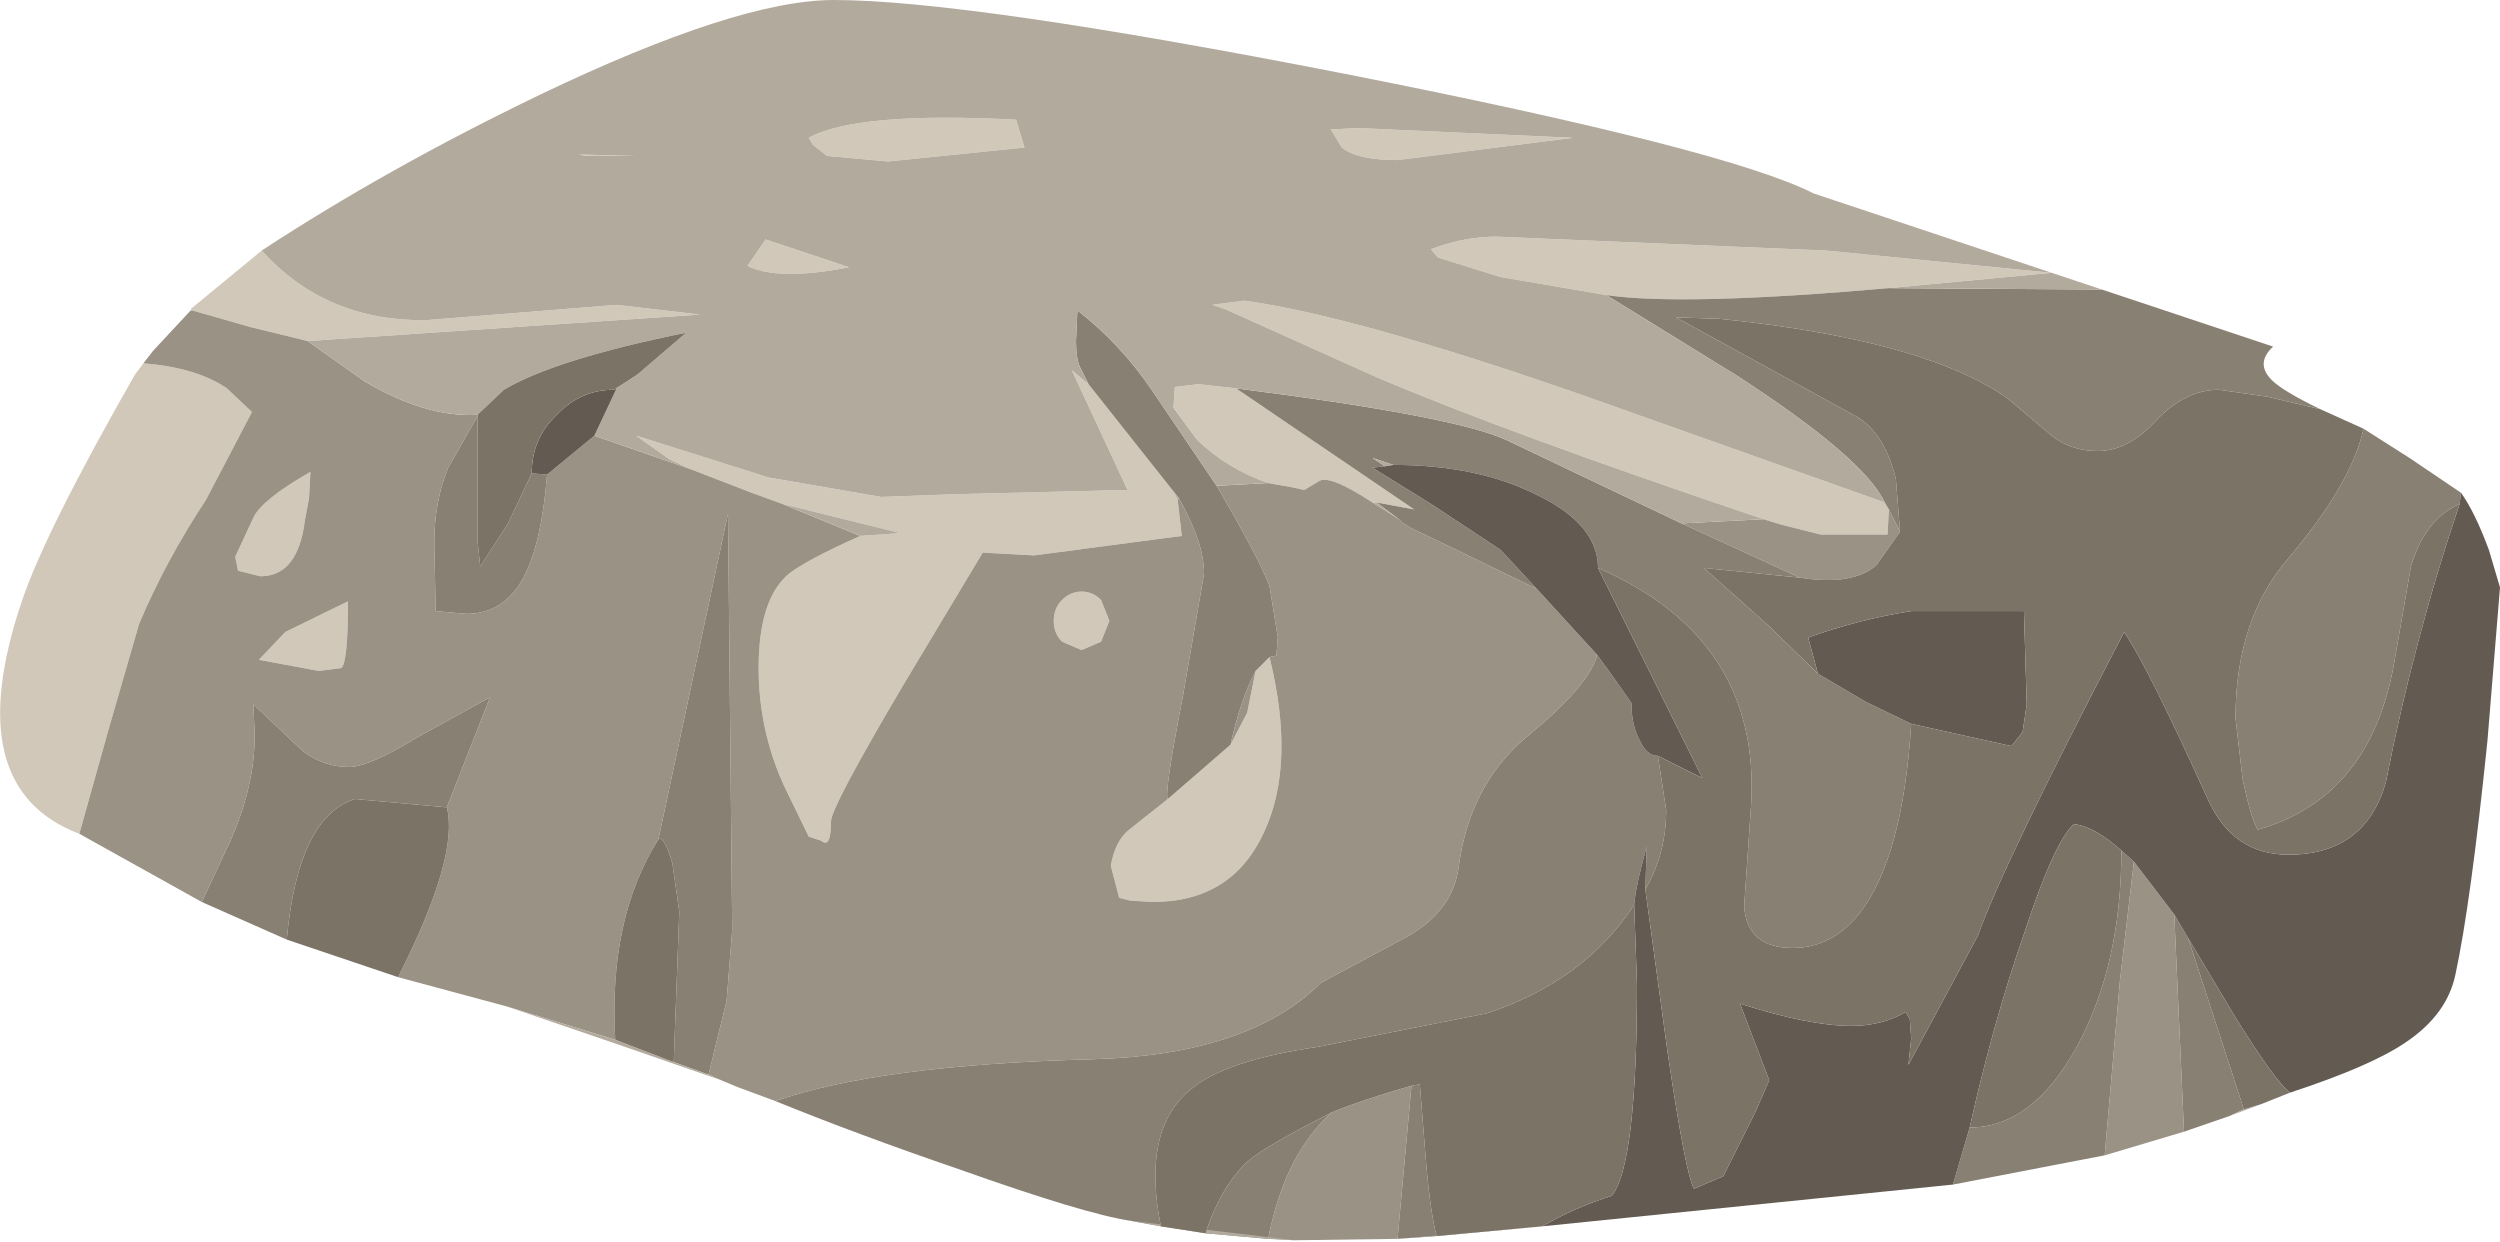
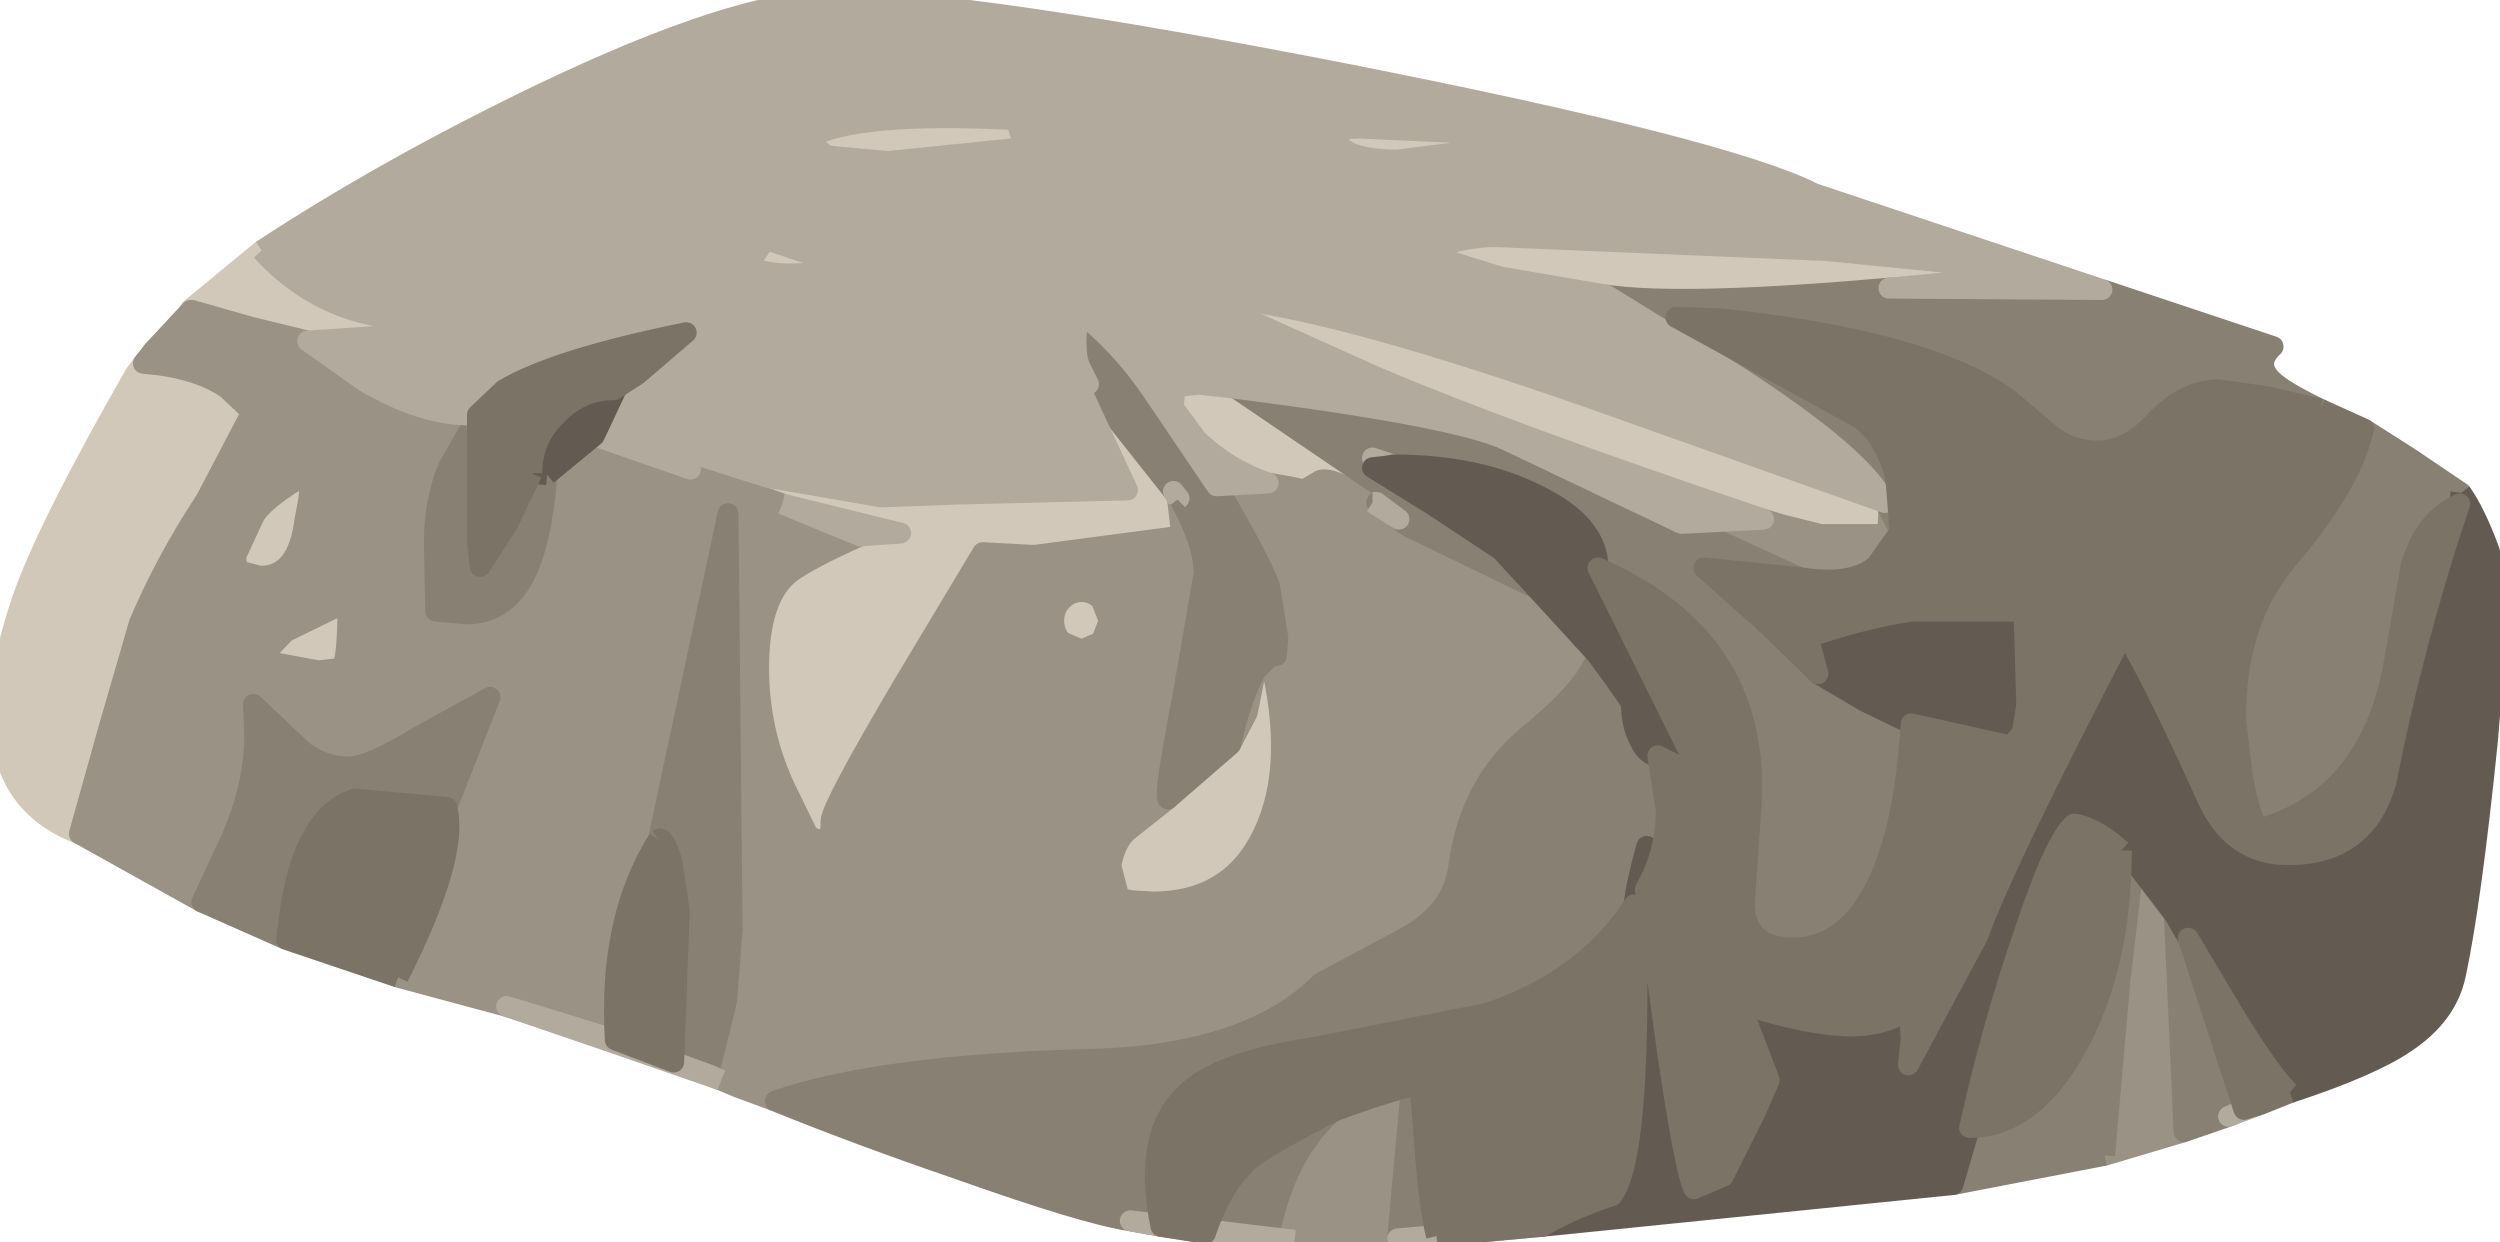
<svg xmlns="http://www.w3.org/2000/svg" xmlns:xlink="http://www.w3.org/1999/xlink" viewBox="0 0 89.8 44.6" preserveAspectRatio="none" height="44.6px" width="89.8px">
  <g transform="matrix(1.0, 0.0, 0.0, 1.0, 0.0, 0.0)">
    <use height="44.6" transform="matrix(1.0, 0.0, 0.0, 1.0, 0.0, 0.0)" width="89.8" xlink:href="#shape0" />
  </g>
  <defs>
    <g id="shape0">
-       <path d="M6.9 11.15 L6.85 11.1 9.4 9.0 Q11.7 11.55 15.3 11.5 L22.15 10.95 25.15 11.3 11.05 12.25 9.0 11.75 6.9 11.15 M2.85 29.95 Q-1.5 28.3 0.8 21.55 1.65 19.05 4.85 13.45 L5.15 13.05 Q7.05 13.2 8.15 13.95 L9.05 14.8 7.4 17.95 Q5.95 20.15 5.0 22.4 L3.9 26.2 2.85 29.95 M9.3 23.7 L10.25 22.7 12.5 21.6 Q12.5 23.85 12.25 24.0 L11.45 24.1 9.3 23.7 M8.55 20.5 L8.45 20.0 9.1 18.6 Q9.4 17.95 11.15 16.95 L11.1 17.9 10.95 18.7 Q10.7 20.7 9.35 20.7 L8.55 20.5 M48.8 4.6 L56.5 4.95 50.2 5.75 Q48.75 5.75 48.2 5.3 L47.8 4.65 48.8 4.6 M45.55 17.35 Q44.1 16.85 43.0 15.8 L42.15 14.65 42.2 13.9 43.05 13.8 44.4 13.95 50.8 18.3 49.45 18.05 49.3 18.05 Q47.7 17.0 47.35 17.3 L46.85 17.6 46.4 17.5 45.55 17.35 M63.35 18.65 Q54.15 15.55 49.45 13.55 L44.0 11.1 43.55 10.95 44.7 10.8 Q48.7 11.35 57.0 14.25 L67.7 18.05 67.85 18.3 67.8 19.2 65.4 19.2 64.0 18.85 63.35 18.65 M57.7 10.6 L53.9 9.95 51.65 9.25 51.4 8.95 Q52.6 8.5 53.75 8.5 L65.6 9.0 73.7 9.8 67.85 10.35 Q60.45 11.0 57.7 10.6 M24.8 16.85 L24.05 16.5 22.85 15.65 27.6 17.15 31.65 17.85 34.35 17.75 40.5 17.6 38.5 13.3 39.1 13.8 42.15 17.65 42.3 17.95 42.45 19.25 37.15 19.95 35.3 19.85 32.45 24.6 Q29.85 29.0 29.85 29.5 29.85 30.5 29.5 30.2 L29.05 30.05 28.15 28.2 Q27.25 26.2 27.25 24.0 27.25 21.5 28.35 20.6 29.0 20.1 30.9 19.25 L32.35 19.15 28.1 18.1 27.0 17.7 24.8 16.85 M36.8 5.3 L31.9 5.8 29.7 5.6 29.2 5.2 29.05 4.95 Q30.8 4.0 36.5 4.3 L36.8 5.3 M20.8 5.55 L22.8 5.6 21.05 5.6 20.8 5.55 M30.5 9.6 Q27.95 10.1 26.85 9.55 L27.5 8.6 30.5 9.6 M41.95 28.7 L44.2 26.75 44.8 25.6 45.1 24.1 45.6 23.6 Q46.55 27.45 45.4 29.9 44.25 32.4 41.4 32.4 L40.6 32.35 40.2 32.25 39.9 31.1 Q40.05 30.25 40.5 29.85 L41.95 28.7 M38.15 23.05 Q37.85 22.75 37.85 22.3 37.85 21.85 38.15 21.55 38.45 21.25 38.85 21.25 39.25 21.25 39.55 21.55 L39.85 22.3 39.55 23.05 38.85 23.35 38.15 23.05" fill="#d2c8ba" fill-rule="evenodd" stroke="none" />
-       <path d="M78.45 40.65 L75.6 41.5 76.15 35.2 76.65 30.95 78.1 32.85 78.45 40.65 M50.2 44.5 L46.5 44.55 45.55 44.5 Q46.15 41.45 47.85 39.95 48.95 39.5 50.7 39.0 L50.2 44.5 M27.85 39.55 L26.5 39.05 25.9 38.8 25.45 38.6 26.1 35.95 26.3 33.4 26.15 18.45 23.65 30.15 Q21.85 33.0 22.1 37.35 L18.2 36.15 14.3 35.1 Q16.5 30.75 16.05 29.0 L17.6 25.05 15.05 26.45 Q13.25 27.55 12.55 27.55 11.65 27.55 10.9 27.0 L9.1 25.3 9.15 26.4 Q9.15 28.2 8.3 30.15 L7.25 32.4 2.85 29.95 3.9 26.2 5.0 22.4 Q5.95 20.15 7.4 17.95 L9.05 14.8 8.15 13.95 Q7.05 13.2 5.15 13.05 L5.5 12.6 6.85 11.15 6.9 11.15 9.0 11.75 11.05 12.25 13.1 13.7 Q15.3 15.0 17.15 14.9 L17.15 14.95 16.1 16.8 Q15.6 18.0 15.6 19.5 L15.65 21.95 16.75 22.05 Q18.1 22.05 18.8 20.75 19.45 19.55 19.65 17.05 L21.35 15.65 24.8 16.85 27.0 17.7 28.1 18.1 30.9 19.25 Q29.0 20.1 28.35 20.6 27.25 21.5 27.25 24.0 27.25 26.2 28.15 28.2 L29.05 30.05 29.5 30.2 Q29.85 30.5 29.85 29.5 29.85 29.0 32.45 24.6 L35.3 19.85 37.15 19.95 42.45 19.25 42.3 17.95 42.35 17.9 Q43.25 19.5 43.25 20.6 L42.5 24.95 Q41.8 28.55 41.95 28.7 L40.5 29.85 Q40.05 30.25 39.9 31.1 L40.2 32.25 40.6 32.35 41.4 32.4 Q44.25 32.4 45.4 29.9 46.55 27.45 45.6 23.6 L45.85 23.55 45.9 22.9 45.6 21.05 Q45.25 20.1 43.7 17.45 L45.55 17.35 46.4 17.5 46.85 17.6 47.35 17.3 Q47.7 17.0 49.3 18.05 L50.25 18.65 50.4 18.8 50.5 18.85 50.65 18.95 51.9 19.55 55.2 21.15 57.35 23.5 57.35 23.6 Q57.0 24.7 54.8 26.5 52.8 28.2 52.4 31.1 52.2 32.8 50.35 33.75 L47.45 35.3 Q44.85 37.9 39.2 38.05 31.6 38.25 27.85 39.55 M8.55 20.5 L9.35 20.7 Q10.7 20.7 10.95 18.7 L11.1 17.9 11.15 16.95 Q9.4 17.95 9.1 18.6 L8.45 20.0 8.55 20.5 M9.3 23.7 L11.45 24.1 12.25 24.0 Q12.5 23.85 12.5 21.6 L10.25 22.7 9.3 23.7 M60.4 18.8 L63.35 18.65 64.0 18.85 65.4 19.2 67.8 19.2 67.85 18.3 68.25 19.1 67.4 20.3 Q66.55 21.05 64.65 20.75 L60.4 18.8 M44.2 26.75 Q44.55 25.15 45.1 24.1 L44.8 25.6 44.2 26.75 M38.15 23.05 L38.85 23.35 39.55 23.05 39.85 22.3 39.55 21.55 Q39.25 21.25 38.85 21.25 38.45 21.25 38.15 21.55 37.85 21.85 37.85 22.3 37.85 22.75 38.15 23.05" fill="#9b9286" fill-rule="evenodd" stroke="none" />
-       <path d="M75.5 10.4 L81.65 12.45 Q81.0 13.05 81.6 13.65 82.0 14.05 83.35 14.7 L81.45 14.25 79.7 14.0 Q78.5 14.0 77.45 15.1 76.45 16.2 75.35 16.2 74.4 16.2 73.7 15.65 L72.1 14.3 Q69.1 12.2 61.75 11.45 L60.2 11.4 63.3 13.1 66.75 15.0 Q67.7 15.6 68.1 17.2 L68.25 19.1 67.85 18.3 67.7 18.05 Q66.95 16.45 62.4 13.5 L57.7 10.6 Q60.45 11.0 67.85 10.35 L75.5 10.4 M84.9 15.4 L86.55 16.45 88.4 17.7 88.35 18.1 Q87.1 18.65 86.6 20.35 L86.0 23.8 Q85.15 28.65 81.1 29.8 80.85 29.4 80.55 27.95 L80.3 25.8 Q80.3 22.25 82.2 20.05 84.45 17.4 84.9 15.4 M80.05 40.1 L78.45 40.65 78.1 32.85 78.6 33.7 80.6 39.85 80.05 40.1 M75.6 41.5 L70.15 42.55 70.75 40.5 Q73.0 40.5 74.6 37.6 76.2 34.65 76.2 30.55 L76.65 30.95 76.15 35.2 75.6 41.5 M40.6 43.85 Q38.95 43.6 34.45 42.0 30.8 40.75 27.85 39.55 31.6 38.25 39.2 38.05 44.85 37.9 47.45 35.3 L50.35 33.75 Q52.2 32.8 52.4 31.1 52.8 28.2 54.8 26.5 57.0 24.7 57.35 23.6 L57.35 23.5 57.9 24.25 58.6 25.25 Q58.6 26.05 58.9 26.6 59.15 27.15 59.55 27.15 L59.85 29.1 Q59.85 30.65 59.1 31.95 L59.15 30.4 Q58.75 31.85 58.7 32.5 56.9 35.25 53.4 36.4 L47.35 37.6 Q43.95 38.1 42.75 39.15 41.0 40.6 41.7 44.05 L40.6 43.85 M10.3 33.75 L7.25 32.4 8.3 30.15 Q9.15 28.2 9.15 26.4 L9.1 25.3 10.9 27.0 Q11.65 27.55 12.55 27.55 13.25 27.55 15.05 26.45 L17.6 25.05 16.05 29.0 12.75 28.7 Q10.7 29.35 10.3 33.75 M44.4 13.95 Q52.25 14.95 54.1 15.8 L60.4 18.8 64.65 20.75 61.2 20.4 63.5 22.45 65.3 24.2 67.0 25.2 68.65 26.0 Q68.35 30.8 66.8 32.8 65.8 34.05 64.4 34.05 62.75 34.05 62.65 32.55 L62.9 28.9 Q63.25 22.95 57.4 20.4 57.4 18.85 55.25 17.8 53.1 16.7 50.05 16.7 L49.3 16.45 49.75 16.75 49.3 16.8 51.4 18.1 53.9 19.75 55.2 21.15 51.9 19.55 50.65 18.95 50.5 18.85 50.4 18.8 50.25 18.65 49.45 18.05 50.8 18.3 44.4 13.95 M39.1 13.8 L38.8 13.2 Q38.65 12.9 38.65 12.25 L38.7 11.15 Q40.25 12.35 41.4 14.05 L43.7 17.45 Q45.25 20.1 45.6 21.05 L45.9 22.9 45.85 23.55 45.6 23.6 45.1 24.1 Q44.55 25.15 44.2 26.75 L41.95 28.7 Q41.8 28.55 42.5 24.95 L43.25 20.6 Q43.25 19.5 42.35 17.9 L42.15 17.65 39.1 13.8 M19.1 17.0 L19.65 17.05 Q19.45 19.55 18.8 20.75 18.1 22.05 16.75 22.05 L15.65 21.95 15.6 19.5 Q15.6 18.0 16.1 16.8 L17.15 14.95 17.15 19.4 17.25 20.35 18.25 18.8 19.1 17.0 M24.2 38.15 L24.4 32.75 24.15 31.0 Q23.85 30.0 23.65 30.15 L26.15 18.45 26.3 33.4 26.1 35.95 25.45 38.6 24.2 38.15 M50.7 39.0 L51.0 38.95 51.2 41.45 Q51.35 43.4 51.6 44.4 L50.2 44.5 50.7 39.0 M43.3 44.3 Q43.9 42.5 44.9 41.65 45.5 41.15 47.85 39.95 46.15 41.45 45.55 44.5 L43.3 44.3" fill="#898074" fill-rule="evenodd" stroke="none" />
-       <path d="M9.4 9.0 Q13.9 6.05 19.4 3.4 26.5 0.0 29.95 0.0 34.75 0.0 48.3 2.65 62.0 5.35 65.15 6.95 L73.7 9.8 75.5 10.4 67.85 10.35 73.7 9.8 65.6 9.0 53.75 8.5 Q52.6 8.5 51.4 8.95 L51.65 9.25 53.9 9.95 57.7 10.6 62.4 13.5 Q66.95 16.45 67.7 18.05 L57.0 14.25 Q48.7 11.35 44.7 10.8 L43.55 10.95 44.0 11.1 49.45 13.55 Q54.15 15.55 63.35 18.65 L60.4 18.8 54.1 15.8 Q52.25 14.95 44.4 13.95 L43.05 13.8 42.2 13.9 42.15 14.65 43.0 15.8 Q44.1 16.85 45.55 17.35 L43.7 17.45 41.4 14.05 Q40.25 12.35 38.7 11.15 L38.65 12.25 Q38.65 12.9 38.8 13.2 L39.1 13.8 38.5 13.3 40.5 17.6 34.35 17.75 31.65 17.85 27.6 17.15 22.85 15.65 24.05 16.5 24.8 16.85 21.35 15.65 22.15 13.95 22.05 14.0 22.9 13.45 24.65 11.95 Q19.95 12.9 18.1 14.0 L17.15 14.9 Q15.3 15.0 13.1 13.7 L11.05 12.25 25.15 11.3 22.15 10.95 15.3 11.5 Q11.7 11.55 9.4 9.0 M81.25 39.65 L80.05 40.1 80.6 39.85 81.25 39.65 M55.4 44.05 L50.2 44.5 51.6 44.4 55.4 44.05 M46.5 44.55 L40.6 43.85 41.7 44.05 43.3 44.3 45.55 44.5 46.5 44.55 M25.9 38.8 L22.15 37.5 18.2 36.15 22.1 37.35 24.2 38.15 25.45 38.6 25.9 38.8 M48.8 4.6 L47.8 4.65 48.2 5.3 Q48.75 5.75 50.2 5.75 L56.5 4.95 48.8 4.6 M49.3 18.05 L49.45 18.05 50.25 18.65 49.3 18.05 M49.75 16.75 L49.3 16.45 50.05 16.7 49.75 16.75 M20.8 5.55 L21.05 5.6 22.8 5.6 20.8 5.55 M36.8 5.3 L36.5 4.3 Q30.8 4.0 29.05 4.95 L29.2 5.2 29.7 5.6 31.9 5.8 36.8 5.3 M30.5 9.6 L27.5 8.6 26.85 9.55 Q27.95 10.1 30.5 9.6 M28.1 18.1 L32.35 19.15 30.9 19.25 28.1 18.1 M42.3 17.95 L42.15 17.65 42.35 17.9 42.3 17.95" fill="#b3aa9e" fill-rule="evenodd" stroke="none" />
-       <path d="M88.4 17.7 Q88.9 18.4 89.4 19.75 L89.8 21.1 89.35 26.6 Q88.75 32.45 88.2 35.0 87.9 36.45 86.4 37.45 85.15 38.3 82.25 39.25 81.7 38.8 80.3 36.55 L78.6 33.7 78.1 32.85 76.65 30.95 76.2 30.55 Q75.25 29.7 74.5 29.6 73.8 30.2 72.7 33.55 71.6 36.7 70.75 40.5 L70.15 42.55 55.4 44.05 Q56.5 43.4 57.9 42.95 58.8 41.8 58.8 35.35 L58.7 32.5 Q58.75 31.85 59.15 30.4 L59.1 31.95 59.9 37.8 Q60.55 42.2 60.85 42.7 L61.9 42.25 63.05 39.95 63.55 38.8 62.5 36.05 Q65.0 36.85 66.5 36.85 67.6 36.85 68.45 36.35 L68.6 36.6 68.65 37.3 68.55 38.25 71.05 33.6 Q71.95 31.05 76.3 22.7 77.2 24.05 79.3 28.7 80.2 30.7 82.2 30.7 84.95 30.7 85.7 28.1 86.7 23.0 88.35 18.1 L88.4 17.7 M49.75 16.75 L50.05 16.7 Q53.1 16.7 55.25 17.8 57.4 18.85 57.4 20.4 L61.15 27.95 59.55 27.15 Q59.15 27.15 58.9 26.6 58.6 26.05 58.6 25.25 L57.9 24.25 57.35 23.5 55.2 21.15 53.9 19.75 51.4 18.1 49.3 16.8 49.75 16.75 M68.65 26.0 L67.0 25.2 65.3 24.2 64.95 22.9 Q66.75 22.25 68.65 21.95 L72.7 21.95 72.8 25.3 72.65 26.3 72.25 26.8 68.65 26.0 M19.65 17.05 L19.1 17.0 Q19.1 15.75 20.0 14.9 20.85 14.0 22.05 14.0 L22.15 13.95 21.35 15.65 19.65 17.05" fill="#635b52" fill-rule="evenodd" stroke="none" />
-       <path d="M83.35 14.7 L84.9 15.4 Q84.45 17.4 82.2 20.05 80.3 22.25 80.3 25.8 L80.55 27.95 Q80.85 29.4 81.1 29.8 85.15 28.65 86.0 23.8 L86.6 20.35 Q87.1 18.65 88.35 18.1 86.7 23.0 85.7 28.1 84.95 30.7 82.2 30.7 80.2 30.7 79.3 28.7 77.2 24.05 76.3 22.7 71.95 31.05 71.05 33.6 L68.55 38.25 68.65 37.3 68.6 36.6 68.45 36.35 Q67.6 36.85 66.5 36.85 65.0 36.85 62.5 36.05 L63.55 38.8 63.05 39.95 61.9 42.25 60.85 42.7 Q60.55 42.2 59.9 37.8 L59.1 31.95 Q59.85 30.65 59.85 29.1 L59.55 27.15 61.15 27.95 57.4 20.4 Q63.25 22.95 62.9 28.9 L62.65 32.55 Q62.75 34.05 64.4 34.05 65.8 34.05 66.8 32.8 68.35 30.8 68.65 26.0 L72.25 26.8 72.65 26.3 72.8 25.3 72.7 21.95 68.65 21.95 Q66.75 22.25 64.95 22.9 L65.3 24.2 63.5 22.45 61.2 20.4 64.65 20.75 Q66.55 21.05 67.4 20.3 L68.25 19.1 68.1 17.2 Q67.7 15.6 66.75 15.0 L63.3 13.1 60.2 11.4 61.75 11.45 Q69.1 12.2 72.1 14.3 L73.7 15.65 Q74.4 16.2 75.35 16.2 76.45 16.2 77.45 15.1 78.5 14.0 79.7 14.0 L81.45 14.25 83.35 14.7 M82.25 39.25 L81.25 39.65 80.6 39.85 78.6 33.7 80.3 36.55 Q81.7 38.8 82.25 39.25 M14.3 35.1 L10.3 33.75 Q10.7 29.35 12.75 28.7 L16.05 29.0 Q16.5 30.75 14.3 35.1 M19.1 17.0 L18.25 18.8 17.25 20.35 17.15 19.4 17.15 14.95 17.15 14.9 18.1 14.0 Q19.95 12.9 24.65 11.95 L22.9 13.45 22.05 14.0 Q20.85 14.0 20.0 14.9 19.1 15.75 19.1 17.0 M23.65 30.15 Q23.85 30.0 24.15 31.0 L24.4 32.75 24.2 38.15 22.1 37.35 Q21.85 33.0 23.65 30.15 M51.6 44.4 Q51.35 43.4 51.2 41.45 L51.0 38.95 50.7 39.0 Q48.95 39.5 47.85 39.95 45.5 41.15 44.9 41.65 43.9 42.5 43.3 44.3 L41.7 44.05 Q41.0 40.6 42.75 39.15 43.95 38.1 47.35 37.6 L53.4 36.4 Q56.9 35.25 58.7 32.5 L58.8 35.35 Q58.8 41.8 57.9 42.95 56.5 43.4 55.4 44.05 L51.6 44.4 M76.2 30.55 Q76.2 34.65 74.6 37.6 73.0 40.5 70.75 40.5 71.6 36.7 72.7 33.55 73.8 30.2 74.5 29.6 75.25 29.7 76.2 30.55" fill="#7c7367" fill-rule="evenodd" stroke="none" />
+       <path d="M6.9 11.15 L6.85 11.1 9.4 9.0 Q11.7 11.55 15.3 11.5 L22.15 10.95 25.15 11.3 11.05 12.25 9.0 11.75 6.9 11.15 M2.85 29.95 Q-1.5 28.3 0.8 21.55 1.65 19.05 4.85 13.45 L5.15 13.05 Q7.05 13.2 8.15 13.95 L9.05 14.8 7.4 17.95 Q5.95 20.15 5.0 22.4 L3.9 26.2 2.85 29.95 M9.3 23.7 L10.25 22.7 12.5 21.6 Q12.5 23.85 12.25 24.0 L11.45 24.1 9.3 23.7 M8.55 20.5 L8.45 20.0 9.1 18.6 Q9.4 17.95 11.15 16.95 L11.1 17.9 10.95 18.7 Q10.7 20.7 9.35 20.7 L8.55 20.5 M48.8 4.6 L56.5 4.95 50.2 5.75 Q48.75 5.75 48.2 5.3 L47.8 4.65 48.8 4.6 M45.55 17.35 Q44.1 16.85 43.0 15.8 L42.15 14.65 42.2 13.9 43.05 13.8 44.4 13.95 50.8 18.3 49.45 18.05 49.3 18.05 Q47.7 17.0 47.35 17.3 L46.85 17.6 46.4 17.5 45.55 17.35 M63.35 18.65 Q54.15 15.55 49.45 13.55 L44.0 11.1 43.55 10.95 44.7 10.8 Q48.7 11.35 57.0 14.25 L67.7 18.05 67.85 18.3 67.8 19.2 65.4 19.2 64.0 18.85 63.35 18.65 M57.7 10.6 L53.9 9.95 51.65 9.25 51.4 8.95 Q52.6 8.5 53.75 8.5 L65.6 9.0 73.7 9.8 67.85 10.35 Q60.45 11.0 57.7 10.6 M24.8 16.85 L24.05 16.5 22.85 15.65 27.6 17.15 31.65 17.85 34.35 17.75 40.5 17.6 38.5 13.3 39.1 13.8 42.15 17.65 42.3 17.95 42.45 19.25 37.15 19.95 35.3 19.85 32.45 24.6 Q29.85 29.0 29.85 29.5 29.85 30.5 29.5 30.2 L29.05 30.05 28.15 28.2 Q27.25 26.2 27.25 24.0 27.25 21.5 28.35 20.6 29.0 20.1 30.9 19.25 L32.35 19.15 28.1 18.1 27.0 17.7 24.8 16.85 M36.8 5.3 L31.9 5.8 29.7 5.6 29.2 5.2 29.05 4.95 Q30.8 4.0 36.5 4.3 L36.8 5.3 M20.8 5.55 L22.8 5.6 21.05 5.6 20.8 5.55 M30.5 9.6 Q27.95 10.1 26.85 9.55 L27.5 8.6 30.5 9.6 M41.95 28.7 L44.2 26.75 44.8 25.6 45.1 24.1 45.6 23.6 Q46.55 27.45 45.4 29.9 44.25 32.4 41.4 32.4 L40.6 32.35 40.2 32.25 39.9 31.1 Q40.05 30.25 40.5 29.85 L41.95 28.7 M38.15 23.05 Q37.85 22.75 37.85 22.3 37.85 21.85 38.15 21.55 38.45 21.25 38.85 21.25 39.25 21.25 39.55 21.55 L39.85 22.3 39.55 23.05 38.85 23.35 38.15 23.05" fill="#d2c8ba" fill-rule="evenodd" stroke="#d2c8ba" stroke-width="0.75" stroke-linejoin="round" vector-effect="non-scaling-stroke" />
+       <path d="M78.45 40.65 L75.6 41.5 76.15 35.2 76.65 30.95 78.1 32.85 78.45 40.65 M50.2 44.5 L46.5 44.55 45.55 44.5 Q46.15 41.45 47.85 39.95 48.95 39.5 50.7 39.0 L50.2 44.5 M27.85 39.55 L26.5 39.05 25.9 38.8 25.45 38.6 26.1 35.95 26.3 33.4 26.15 18.45 23.65 30.15 Q21.85 33.0 22.1 37.35 L18.2 36.15 14.3 35.1 Q16.5 30.75 16.05 29.0 L17.6 25.05 15.05 26.45 Q13.25 27.55 12.55 27.55 11.65 27.55 10.9 27.0 L9.1 25.3 9.15 26.4 Q9.15 28.2 8.3 30.15 L7.25 32.4 2.85 29.95 3.9 26.2 5.0 22.4 Q5.95 20.15 7.4 17.95 L9.05 14.8 8.15 13.95 Q7.05 13.2 5.15 13.05 L5.5 12.6 6.85 11.15 6.9 11.15 9.0 11.75 11.05 12.25 13.1 13.7 Q15.3 15.0 17.15 14.9 L17.15 14.95 16.1 16.8 Q15.6 18.0 15.6 19.5 L15.65 21.95 16.75 22.05 Q18.1 22.05 18.8 20.75 19.45 19.55 19.65 17.05 L21.35 15.65 24.8 16.85 27.0 17.7 28.1 18.1 30.9 19.25 Q29.0 20.1 28.35 20.6 27.25 21.5 27.25 24.0 27.25 26.2 28.15 28.2 L29.05 30.05 29.5 30.2 Q29.85 30.5 29.85 29.5 29.85 29.0 32.45 24.6 L35.3 19.85 37.15 19.95 42.45 19.25 42.3 17.95 42.35 17.9 Q43.25 19.5 43.25 20.6 L42.5 24.95 Q41.8 28.55 41.95 28.7 L40.5 29.85 Q40.05 30.25 39.9 31.1 L40.2 32.25 40.6 32.35 41.4 32.4 Q44.25 32.4 45.4 29.9 46.55 27.45 45.6 23.6 L45.85 23.55 45.9 22.9 45.6 21.05 Q45.25 20.1 43.7 17.45 L45.55 17.35 46.4 17.5 46.85 17.6 47.35 17.3 Q47.7 17.0 49.3 18.05 L50.25 18.65 50.4 18.8 50.5 18.85 50.65 18.95 51.9 19.55 55.2 21.15 57.35 23.5 57.35 23.6 Q57.0 24.7 54.8 26.5 52.8 28.2 52.4 31.1 52.2 32.8 50.35 33.75 L47.45 35.3 Q44.85 37.9 39.2 38.05 31.6 38.25 27.85 39.55 M8.55 20.5 L9.35 20.7 Q10.7 20.7 10.95 18.7 L11.1 17.9 11.15 16.95 Q9.4 17.95 9.1 18.6 L8.45 20.0 8.55 20.5 M9.3 23.7 L11.45 24.1 12.25 24.0 Q12.5 23.85 12.5 21.6 L10.25 22.7 9.3 23.7 M60.4 18.8 L63.35 18.65 64.0 18.85 65.4 19.2 67.8 19.2 67.85 18.3 68.25 19.1 67.4 20.3 Q66.55 21.05 64.65 20.75 L60.4 18.8 M44.2 26.75 Q44.55 25.15 45.1 24.1 L44.8 25.6 44.2 26.75 M38.15 23.05 L38.85 23.35 39.55 23.05 39.85 22.3 39.55 21.55 Q39.25 21.25 38.85 21.25 38.45 21.25 38.15 21.55 37.85 21.85 37.85 22.3 37.85 22.75 38.15 23.05" fill="#9b9286" fill-rule="evenodd" stroke="#9b9286" stroke-width="0.75" stroke-linejoin="round" vector-effect="non-scaling-stroke" />
+       <path d="M75.5 10.4 L81.65 12.45 Q81.0 13.05 81.6 13.65 82.0 14.05 83.35 14.7 L81.45 14.25 79.7 14.0 Q78.5 14.0 77.45 15.1 76.45 16.2 75.35 16.2 74.4 16.2 73.7 15.65 L72.1 14.3 Q69.1 12.2 61.75 11.45 L60.2 11.4 63.3 13.1 66.75 15.0 Q67.7 15.6 68.1 17.2 L68.25 19.1 67.85 18.3 67.7 18.05 Q66.95 16.45 62.4 13.5 L57.7 10.6 Q60.45 11.0 67.85 10.35 L75.5 10.4 M84.9 15.4 L86.55 16.45 88.4 17.7 88.35 18.1 Q87.1 18.65 86.6 20.35 L86.0 23.8 Q85.15 28.65 81.1 29.8 80.85 29.4 80.55 27.95 L80.3 25.8 Q80.3 22.25 82.2 20.05 84.45 17.4 84.9 15.4 M80.05 40.1 L78.45 40.65 78.1 32.85 78.6 33.7 80.6 39.85 80.05 40.1 M75.6 41.5 L70.15 42.55 70.75 40.5 Q73.0 40.5 74.6 37.6 76.2 34.65 76.2 30.55 L76.65 30.95 76.15 35.2 75.6 41.5 M40.6 43.85 Q38.95 43.6 34.45 42.0 30.8 40.75 27.85 39.55 31.6 38.25 39.2 38.05 44.85 37.9 47.45 35.3 L50.35 33.75 Q52.2 32.8 52.4 31.1 52.8 28.2 54.8 26.5 57.0 24.7 57.35 23.6 L57.35 23.5 57.9 24.25 58.6 25.25 Q58.6 26.05 58.9 26.6 59.15 27.15 59.55 27.15 L59.85 29.1 Q59.85 30.65 59.1 31.95 L59.15 30.4 Q58.75 31.85 58.7 32.5 56.9 35.25 53.4 36.4 L47.35 37.6 Q43.95 38.1 42.75 39.15 41.0 40.6 41.7 44.05 L40.6 43.85 M10.3 33.75 L7.25 32.4 8.3 30.15 Q9.15 28.2 9.15 26.4 L9.1 25.3 10.9 27.0 Q11.65 27.55 12.55 27.55 13.25 27.55 15.05 26.45 L17.6 25.05 16.05 29.0 12.75 28.7 Q10.7 29.35 10.3 33.75 M44.4 13.95 Q52.25 14.95 54.1 15.8 L60.4 18.8 64.65 20.75 61.2 20.4 63.5 22.45 65.3 24.2 67.0 25.2 68.65 26.0 Q68.35 30.8 66.8 32.8 65.8 34.05 64.4 34.05 62.75 34.05 62.65 32.55 L62.9 28.9 Q63.25 22.95 57.4 20.4 57.4 18.85 55.25 17.8 53.1 16.7 50.05 16.7 L49.3 16.45 49.75 16.75 49.3 16.8 51.4 18.1 53.9 19.75 55.2 21.15 51.9 19.55 50.65 18.95 50.5 18.85 50.4 18.8 50.25 18.65 49.45 18.05 50.8 18.3 44.4 13.95 M39.1 13.8 L38.8 13.2 Q38.65 12.9 38.65 12.25 L38.7 11.15 Q40.25 12.35 41.4 14.05 L43.7 17.45 Q45.25 20.1 45.6 21.05 L45.9 22.9 45.85 23.55 45.6 23.6 45.1 24.1 Q44.55 25.15 44.2 26.75 L41.95 28.7 Q41.8 28.55 42.5 24.95 L43.25 20.6 Q43.25 19.5 42.35 17.9 L42.15 17.65 39.1 13.8 M19.1 17.0 L19.65 17.05 Q19.45 19.55 18.8 20.75 18.1 22.05 16.75 22.05 L15.65 21.95 15.6 19.5 Q15.6 18.0 16.1 16.8 L17.15 14.95 17.15 19.4 17.25 20.35 18.25 18.8 19.1 17.0 M24.2 38.15 L24.4 32.75 24.15 31.0 Q23.85 30.0 23.65 30.15 L26.15 18.45 26.3 33.4 26.1 35.95 25.45 38.6 24.2 38.15 M50.7 39.0 L51.0 38.95 51.2 41.45 Q51.35 43.4 51.6 44.4 L50.2 44.5 50.7 39.0 M43.3 44.3 Q43.9 42.5 44.9 41.65 45.5 41.15 47.85 39.95 46.15 41.45 45.55 44.5 L43.3 44.3" fill="#898074" fill-rule="evenodd" stroke="#898074" stroke-width="0.75" stroke-linejoin="round" vector-effect="non-scaling-stroke" />
+       <path d="M9.4 9.0 Q13.9 6.05 19.4 3.4 26.5 0.0 29.95 0.0 34.75 0.0 48.3 2.65 62.0 5.35 65.15 6.95 L73.7 9.8 75.5 10.4 67.85 10.35 73.7 9.8 65.6 9.0 53.75 8.5 Q52.6 8.5 51.4 8.95 L51.65 9.25 53.9 9.95 57.7 10.6 62.4 13.5 Q66.95 16.45 67.7 18.05 L57.0 14.25 Q48.7 11.35 44.7 10.8 L43.55 10.95 44.0 11.1 49.45 13.55 Q54.15 15.55 63.35 18.65 L60.4 18.8 54.1 15.8 Q52.25 14.95 44.4 13.95 L43.05 13.8 42.2 13.9 42.15 14.65 43.0 15.8 Q44.1 16.85 45.55 17.35 L43.7 17.45 41.4 14.05 Q40.25 12.35 38.7 11.15 L38.65 12.25 Q38.65 12.9 38.8 13.2 L39.1 13.8 38.5 13.3 40.5 17.6 34.35 17.75 31.65 17.85 27.6 17.15 22.85 15.65 24.05 16.5 24.8 16.85 21.35 15.65 22.15 13.95 22.05 14.0 22.9 13.45 24.65 11.95 Q19.95 12.9 18.1 14.0 L17.15 14.9 Q15.3 15.0 13.1 13.7 L11.05 12.25 25.15 11.3 22.15 10.95 15.3 11.5 Q11.7 11.55 9.4 9.0 M81.25 39.65 L80.05 40.1 80.6 39.85 81.25 39.65 M55.4 44.05 L50.2 44.5 51.6 44.4 55.4 44.05 M46.5 44.55 L40.6 43.85 41.7 44.05 43.3 44.3 45.55 44.5 46.5 44.55 M25.9 38.8 L22.15 37.5 18.2 36.15 22.1 37.35 24.2 38.15 25.45 38.6 25.9 38.8 M48.8 4.6 L47.8 4.65 48.2 5.3 Q48.75 5.75 50.2 5.75 L56.5 4.95 48.8 4.6 M49.3 18.05 L49.45 18.05 50.25 18.65 49.3 18.05 M49.75 16.75 L49.3 16.45 50.05 16.7 49.75 16.75 M20.8 5.55 L21.05 5.6 22.8 5.6 20.8 5.55 M36.8 5.3 L36.5 4.3 Q30.8 4.0 29.05 4.95 L29.2 5.2 29.7 5.6 31.9 5.8 36.8 5.3 M30.5 9.6 L27.5 8.6 26.85 9.55 Q27.95 10.1 30.5 9.6 M28.1 18.1 L32.35 19.15 30.9 19.25 28.1 18.1 M42.3 17.95 L42.15 17.65 42.35 17.9 42.3 17.95" fill="#b3aa9e" fill-rule="evenodd" stroke="#b3aa9e" stroke-width="0.75" stroke-linejoin="round" vector-effect="non-scaling-stroke" />
+       <path d="M88.4 17.7 Q88.9 18.4 89.4 19.75 L89.8 21.1 89.35 26.6 Q88.75 32.45 88.2 35.0 87.9 36.45 86.4 37.45 85.15 38.3 82.25 39.25 81.7 38.8 80.3 36.55 L78.6 33.7 78.1 32.85 76.65 30.95 76.2 30.55 Q75.25 29.7 74.5 29.6 73.8 30.2 72.7 33.55 71.6 36.7 70.75 40.5 L70.15 42.55 55.4 44.05 Q56.5 43.4 57.9 42.95 58.8 41.8 58.8 35.35 L58.7 32.5 Q58.75 31.85 59.15 30.4 L59.1 31.95 59.9 37.8 Q60.55 42.2 60.85 42.7 L61.9 42.25 63.05 39.95 63.55 38.8 62.5 36.05 Q65.0 36.85 66.5 36.85 67.6 36.85 68.45 36.35 L68.6 36.6 68.65 37.3 68.55 38.25 71.05 33.6 Q71.95 31.05 76.3 22.7 77.2 24.05 79.3 28.7 80.2 30.7 82.2 30.7 84.95 30.7 85.7 28.1 86.7 23.0 88.35 18.1 L88.4 17.7 M49.75 16.75 L50.05 16.7 Q53.1 16.7 55.25 17.8 57.4 18.85 57.4 20.4 L61.15 27.95 59.55 27.15 Q59.15 27.15 58.9 26.6 58.6 26.05 58.6 25.25 L57.9 24.25 57.35 23.5 55.2 21.15 53.9 19.75 51.4 18.1 49.3 16.8 49.75 16.75 M68.65 26.0 L67.0 25.2 65.3 24.2 64.95 22.9 Q66.75 22.25 68.65 21.95 L72.7 21.95 72.8 25.3 72.65 26.3 72.25 26.8 68.65 26.0 M19.65 17.05 L19.1 17.0 Q19.1 15.75 20.0 14.9 20.85 14.0 22.05 14.0 L22.15 13.95 21.35 15.65 19.65 17.05" fill="#635b52" fill-rule="evenodd" stroke="#635b52" stroke-width="0.75" stroke-linejoin="round" vector-effect="non-scaling-stroke" />
+       <path d="M83.35 14.7 L84.9 15.4 Q84.45 17.4 82.2 20.05 80.3 22.25 80.3 25.8 L80.55 27.95 Q80.85 29.4 81.1 29.8 85.15 28.65 86.0 23.8 L86.6 20.35 Q87.1 18.65 88.35 18.1 86.7 23.0 85.7 28.1 84.95 30.7 82.2 30.7 80.2 30.7 79.3 28.7 77.2 24.05 76.3 22.7 71.95 31.05 71.05 33.6 L68.55 38.25 68.65 37.3 68.6 36.6 68.45 36.35 Q67.6 36.85 66.5 36.85 65.0 36.85 62.5 36.05 L63.55 38.8 63.05 39.95 61.9 42.25 60.85 42.7 Q60.55 42.2 59.9 37.8 L59.1 31.95 Q59.85 30.65 59.85 29.1 L59.55 27.15 61.15 27.95 57.4 20.4 Q63.25 22.95 62.9 28.9 L62.65 32.55 Q62.75 34.05 64.4 34.05 65.8 34.05 66.8 32.8 68.35 30.8 68.65 26.0 L72.25 26.8 72.65 26.3 72.8 25.3 72.7 21.95 68.65 21.95 Q66.75 22.25 64.95 22.9 L65.3 24.2 63.5 22.45 61.2 20.4 64.65 20.75 Q66.55 21.05 67.4 20.3 L68.25 19.1 68.1 17.2 Q67.7 15.6 66.75 15.0 L63.3 13.1 60.2 11.4 61.75 11.45 Q69.1 12.2 72.1 14.3 L73.7 15.65 Q74.4 16.2 75.35 16.2 76.45 16.2 77.45 15.1 78.5 14.0 79.7 14.0 L81.45 14.25 83.35 14.7 M82.25 39.25 L81.25 39.65 80.6 39.85 78.6 33.7 80.3 36.55 Q81.7 38.8 82.25 39.25 M14.3 35.1 L10.3 33.75 Q10.7 29.35 12.75 28.7 L16.05 29.0 Q16.5 30.75 14.3 35.1 M19.1 17.0 L18.25 18.8 17.25 20.35 17.15 19.4 17.15 14.95 17.15 14.9 18.1 14.0 Q19.95 12.9 24.65 11.95 L22.9 13.45 22.05 14.0 Q20.85 14.0 20.0 14.9 19.1 15.75 19.1 17.0 M23.65 30.15 Q23.85 30.0 24.15 31.0 L24.4 32.75 24.2 38.15 22.1 37.35 Q21.85 33.0 23.65 30.15 M51.6 44.4 Q51.35 43.4 51.2 41.45 L51.0 38.95 50.7 39.0 Q48.95 39.5 47.85 39.95 45.5 41.15 44.9 41.65 43.9 42.5 43.3 44.3 L41.7 44.05 Q41.0 40.6 42.75 39.15 43.95 38.1 47.35 37.6 L53.4 36.4 Q56.9 35.25 58.7 32.5 L58.8 35.35 Q58.8 41.8 57.9 42.95 56.5 43.4 55.4 44.05 L51.6 44.4 M76.2 30.55 Q76.2 34.65 74.6 37.6 73.0 40.5 70.75 40.5 71.6 36.7 72.7 33.55 73.8 30.2 74.5 29.6 75.25 29.7 76.2 30.55" fill="#7c7367" fill-rule="evenodd" stroke="#7c7367" stroke-width="0.75" stroke-linejoin="round" vector-effect="non-scaling-stroke" />
    </g>
  </defs>
</svg>
